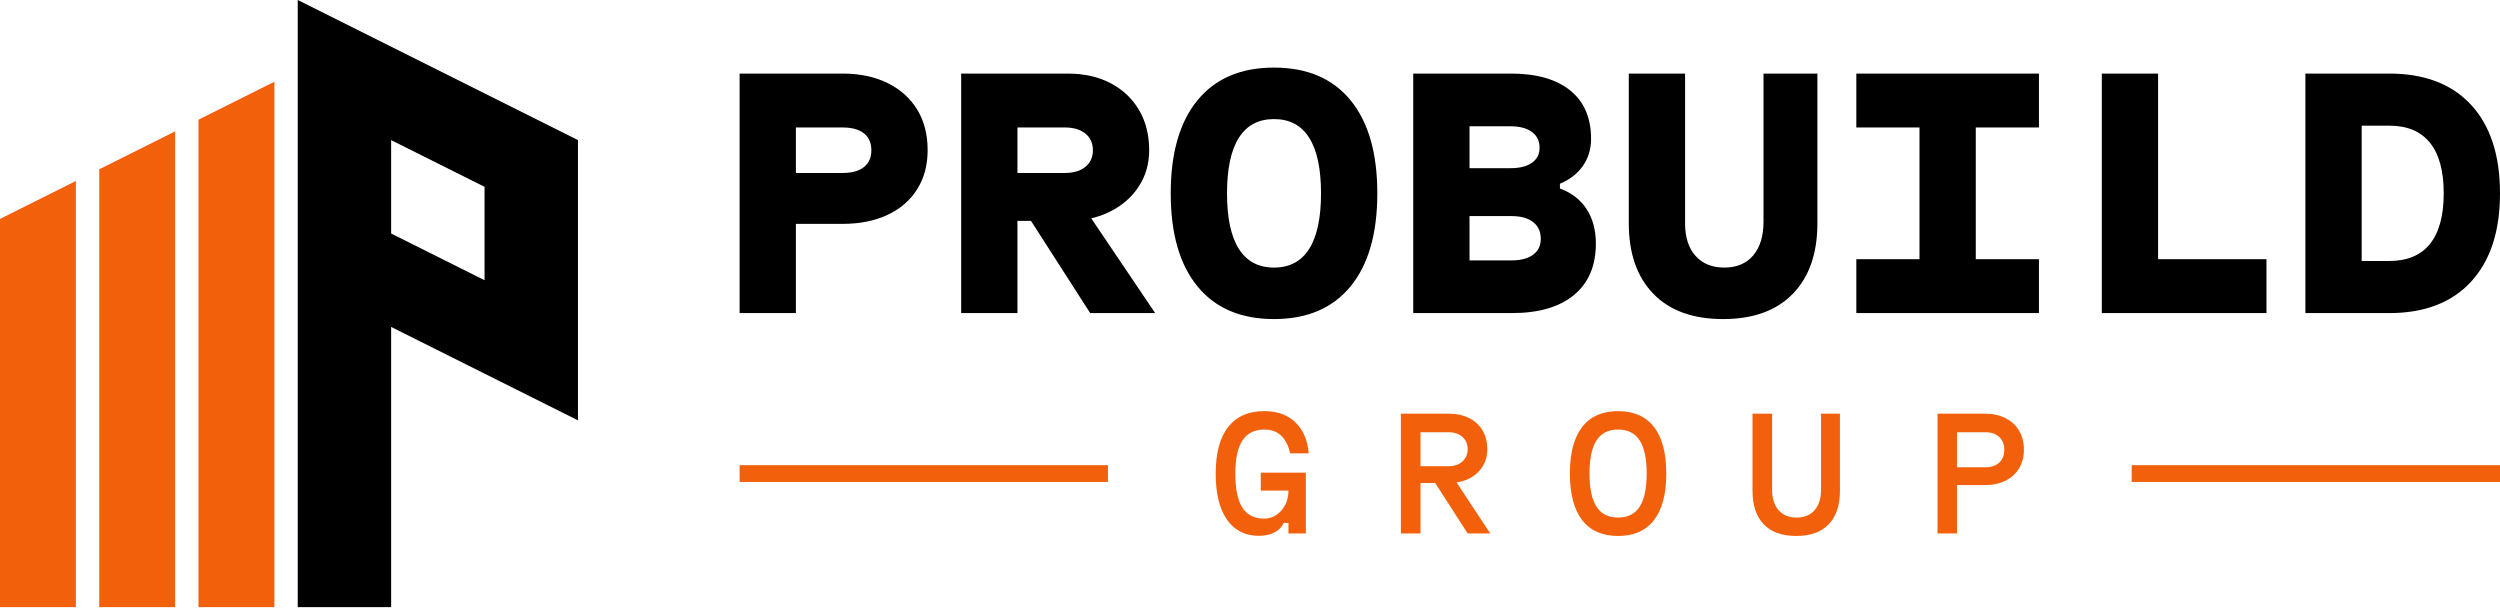
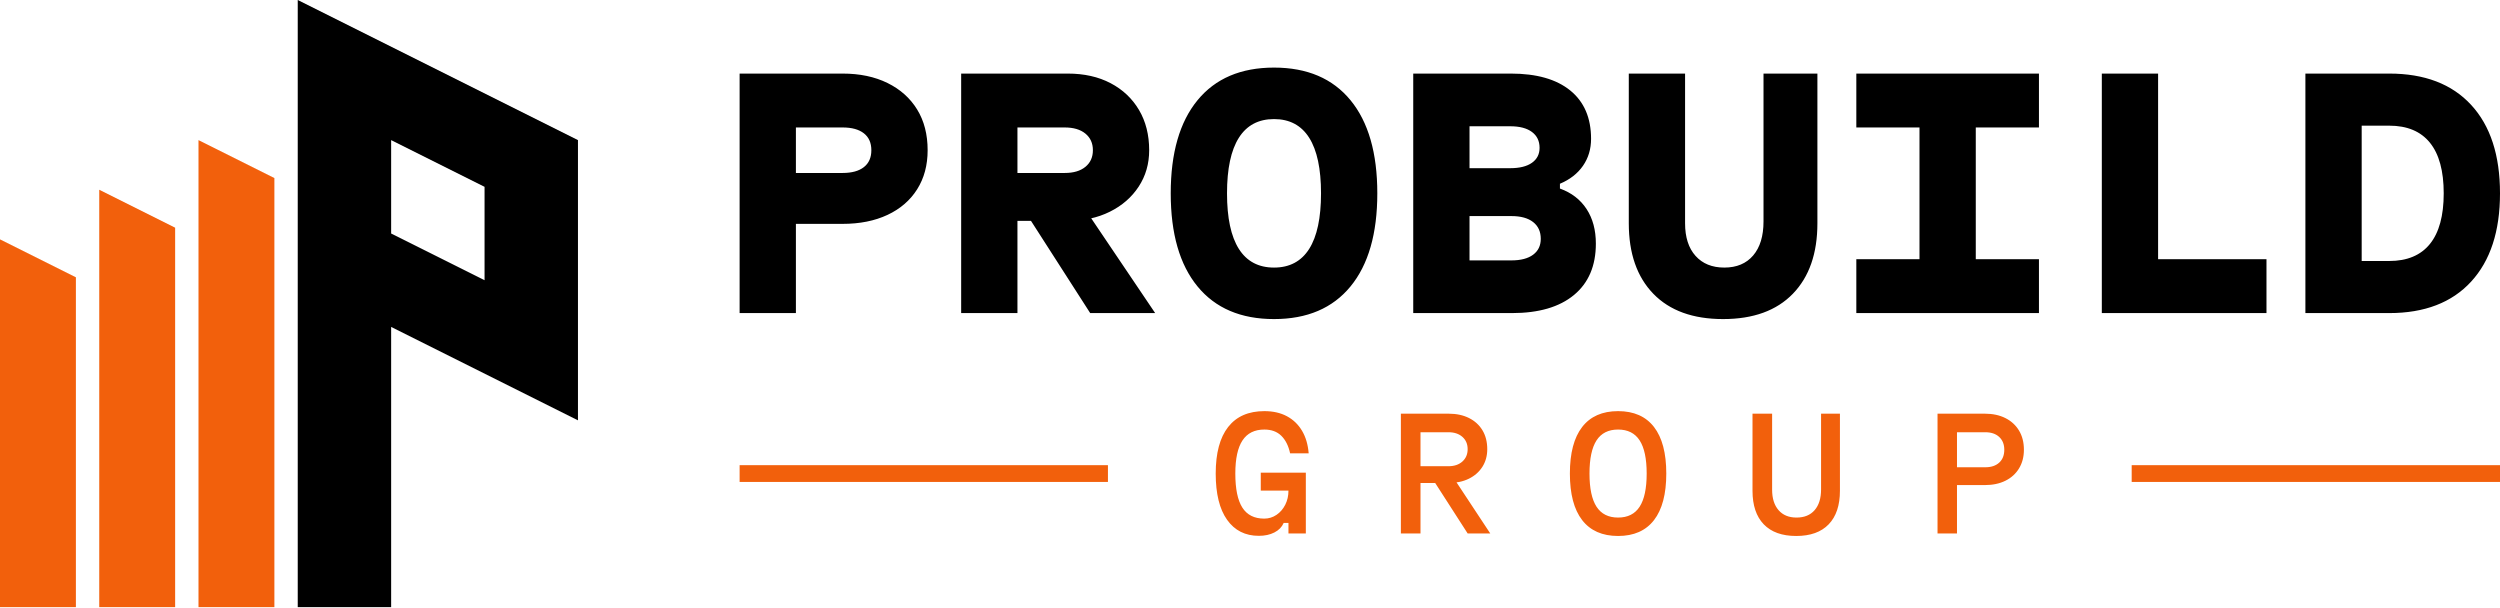
<svg xmlns="http://www.w3.org/2000/svg" viewBox="0 0 417.523 101.376" width="417.523" height="101.376" role="img" aria-label="ProBuild Group">
  <g transform="translate(0 0) scale(0.975) translate(-5 -8)">
    <g fill="#F2600C">
-       <path d="M5 45.5L18 39V112H5Z" />
-       <path d="M22 37L35 30.5V112H22Z" />
-       <path d="M39 28.5L52 22V112H39Z" />
+       <path d="M5 49L18 55.5V112H5Z" />
+       <path d="M22 40.5L35 47V112H22Z" />
+       <path d="M39 32L52 38.5V112H39Z" />
    </g>
    <path fill="#000000" fill-rule="evenodd" d="M56 8L104 32V80L72 64V112H56Z M72 32L88 40V56L72 48Z" />
  </g>
  <path fill="#000000" d="M123.523 52.288V12.288H140.723Q145.023 12.288 148.223 13.863Q151.423 15.438 153.173 18.288Q154.923 21.138 154.923 25.088Q154.923 28.838 153.173 31.613Q151.423 34.388 148.223 35.888Q145.023 37.388 140.723 37.388H132.923V52.288ZM132.923 28.888H140.723Q143.023 28.888 144.273 27.913Q145.523 26.938 145.523 25.088Q145.523 23.238 144.273 22.263Q143.023 21.288 140.723 21.288H132.923ZM160.523 52.288V12.288H178.323Q182.423 12.288 185.473 13.888Q188.523 15.488 190.223 18.363Q191.923 21.238 191.923 25.088Q191.923 28.488 190.173 31.163Q188.423 33.838 185.348 35.363Q182.273 36.888 178.323 36.888H169.923V52.288ZM182.073 52.288 171.223 35.388H181.523L192.923 52.288ZM169.923 28.888H177.823Q180.023 28.888 181.273 27.863Q182.523 26.838 182.523 25.088Q182.523 23.338 181.273 22.313Q180.023 21.288 177.823 21.288H169.923ZM212.773 53.288Q204.473 53.288 199.998 47.838Q195.523 42.388 195.523 32.288Q195.523 22.188 199.998 16.738Q204.473 11.288 212.773 11.288Q221.073 11.288 225.548 16.738Q230.023 22.188 230.023 32.288Q230.023 42.388 225.548 47.838Q221.073 53.288 212.773 53.288ZM212.773 44.688Q216.673 44.688 218.648 41.563Q220.623 38.438 220.623 32.288Q220.623 26.138 218.648 23.013Q216.673 19.888 212.773 19.888Q208.873 19.888 206.898 23.013Q204.923 26.138 204.923 32.288Q204.923 38.438 206.898 41.563Q208.873 44.688 212.773 44.688ZM236.023 52.288V12.288H252.323Q258.773 12.288 262.248 15.113Q265.723 17.938 265.723 23.188Q265.723 25.738 264.373 27.688Q263.023 29.638 260.523 30.688V31.488Q263.423 32.538 264.973 34.913Q266.523 37.288 266.523 40.688Q266.523 46.238 262.873 49.263Q259.223 52.288 252.523 52.288ZM245.423 43.488H252.423Q254.773 43.488 256.048 42.538Q257.323 41.588 257.323 39.888Q257.323 38.088 256.048 37.088Q254.773 36.088 252.423 36.088H245.423ZM245.423 28.088H252.223Q254.573 28.088 255.848 27.188Q257.123 26.288 257.123 24.688Q257.123 22.988 255.848 22.038Q254.573 21.088 252.223 21.088H245.423ZM272.023 12.288H281.423V37.288Q281.423 40.788 283.173 42.738Q284.923 44.688 287.973 44.688Q291.073 44.688 292.798 42.663Q294.523 40.638 294.523 36.988V12.288H303.523V37.288Q303.523 44.838 299.423 49.063Q295.323 53.288 287.773 53.288Q280.223 53.288 276.123 49.063Q272.023 44.838 272.023 37.288ZM310.023 52.288V43.288H320.573V21.288H310.023V12.288H340.523V21.288H329.973V43.288H340.523V52.288ZM351.023 52.288V12.288H360.423V43.288H378.523V52.288ZM385.023 52.288V12.288H399.023Q407.873 12.288 412.698 17.513Q417.523 22.738 417.523 32.288Q417.523 41.788 412.698 47.038Q407.873 52.288 399.023 52.288ZM394.423 43.588H399.023Q403.523 43.588 405.823 40.738Q408.123 37.888 408.123 32.288Q408.123 26.688 405.823 23.838Q403.523 20.988 399.023 20.988H394.423Z" />
  <g fill="#F2600C">
    <rect x="123.523" y="77.688" width="61.513" height="2.8" />
    <rect x="356.01" y="77.688" width="61.513" height="2.8" />
    <path d="M210.235 89.488Q206.835 89.488 204.935 86.813Q203.035 84.138 203.035 79.088Q203.035 73.963 205.11 71.313Q207.185 68.663 211.16 68.663Q213.335 68.663 214.923 69.513Q216.51 70.363 217.448 71.938Q218.385 73.513 218.56 75.713H215.46Q215.06 73.838 213.998 72.788Q212.935 71.738 211.16 71.738Q208.71 71.738 207.51 73.55Q206.31 75.363 206.31 79.088Q206.31 82.938 207.485 84.776Q208.66 86.613 211.135 86.613Q212.26 86.613 213.185 85.988Q214.11 85.363 214.648 84.301Q215.185 83.238 215.185 81.938H210.56V78.938H218.085V89.088H215.185V87.338H214.385Q213.935 88.363 212.835 88.926Q211.735 89.488 210.235 89.488ZM233.96 89.088V69.088H241.935Q243.885 69.088 245.335 69.813Q246.785 70.538 247.585 71.863Q248.385 73.188 248.385 75.013Q248.385 76.688 247.573 77.963Q246.76 79.238 245.31 79.951Q243.86 80.663 241.935 80.663H237.235V89.088ZM245.11 89.088 239.335 80.113H242.96L248.885 89.088ZM237.235 77.863H241.91Q243.36 77.863 244.235 77.076Q245.11 76.288 245.11 75.013Q245.11 73.738 244.235 72.963Q243.36 72.188 241.91 72.188H237.235ZM270.235 89.513Q266.285 89.513 264.235 86.863Q262.185 84.213 262.185 79.088Q262.185 73.963 264.235 71.313Q266.285 68.663 270.235 68.663Q274.185 68.663 276.235 71.313Q278.285 73.963 278.285 79.088Q278.285 84.213 276.235 86.863Q274.185 89.513 270.235 89.513ZM270.235 86.438Q272.66 86.438 273.835 84.626Q275.01 82.813 275.01 79.088Q275.01 75.363 273.835 73.55Q272.66 71.738 270.235 71.738Q267.81 71.738 266.635 73.55Q265.46 75.363 265.46 79.088Q265.46 82.813 266.635 84.626Q267.81 86.438 270.235 86.438ZM292.685 69.088H295.96V81.788Q295.96 83.963 297.035 85.201Q298.11 86.438 300.035 86.438Q301.985 86.438 303.06 85.201Q304.135 83.963 304.135 81.738V69.088H307.285V81.963Q307.285 85.613 305.41 87.563Q303.535 89.513 299.985 89.513Q296.435 89.513 294.56 87.563Q292.685 85.613 292.685 81.963ZM323.585 89.088V69.088H331.485Q333.46 69.088 334.923 69.826Q336.385 70.563 337.198 71.913Q338.01 73.263 338.01 75.113Q338.01 76.888 337.198 78.226Q336.385 79.563 334.923 80.288Q333.46 81.013 331.485 81.013H326.835V89.088ZM326.835 78.038H331.56Q333.035 78.038 333.885 77.263Q334.735 76.488 334.735 75.113Q334.735 73.763 333.885 72.976Q333.035 72.188 331.56 72.188H326.835Z" />
  </g>
</svg>
